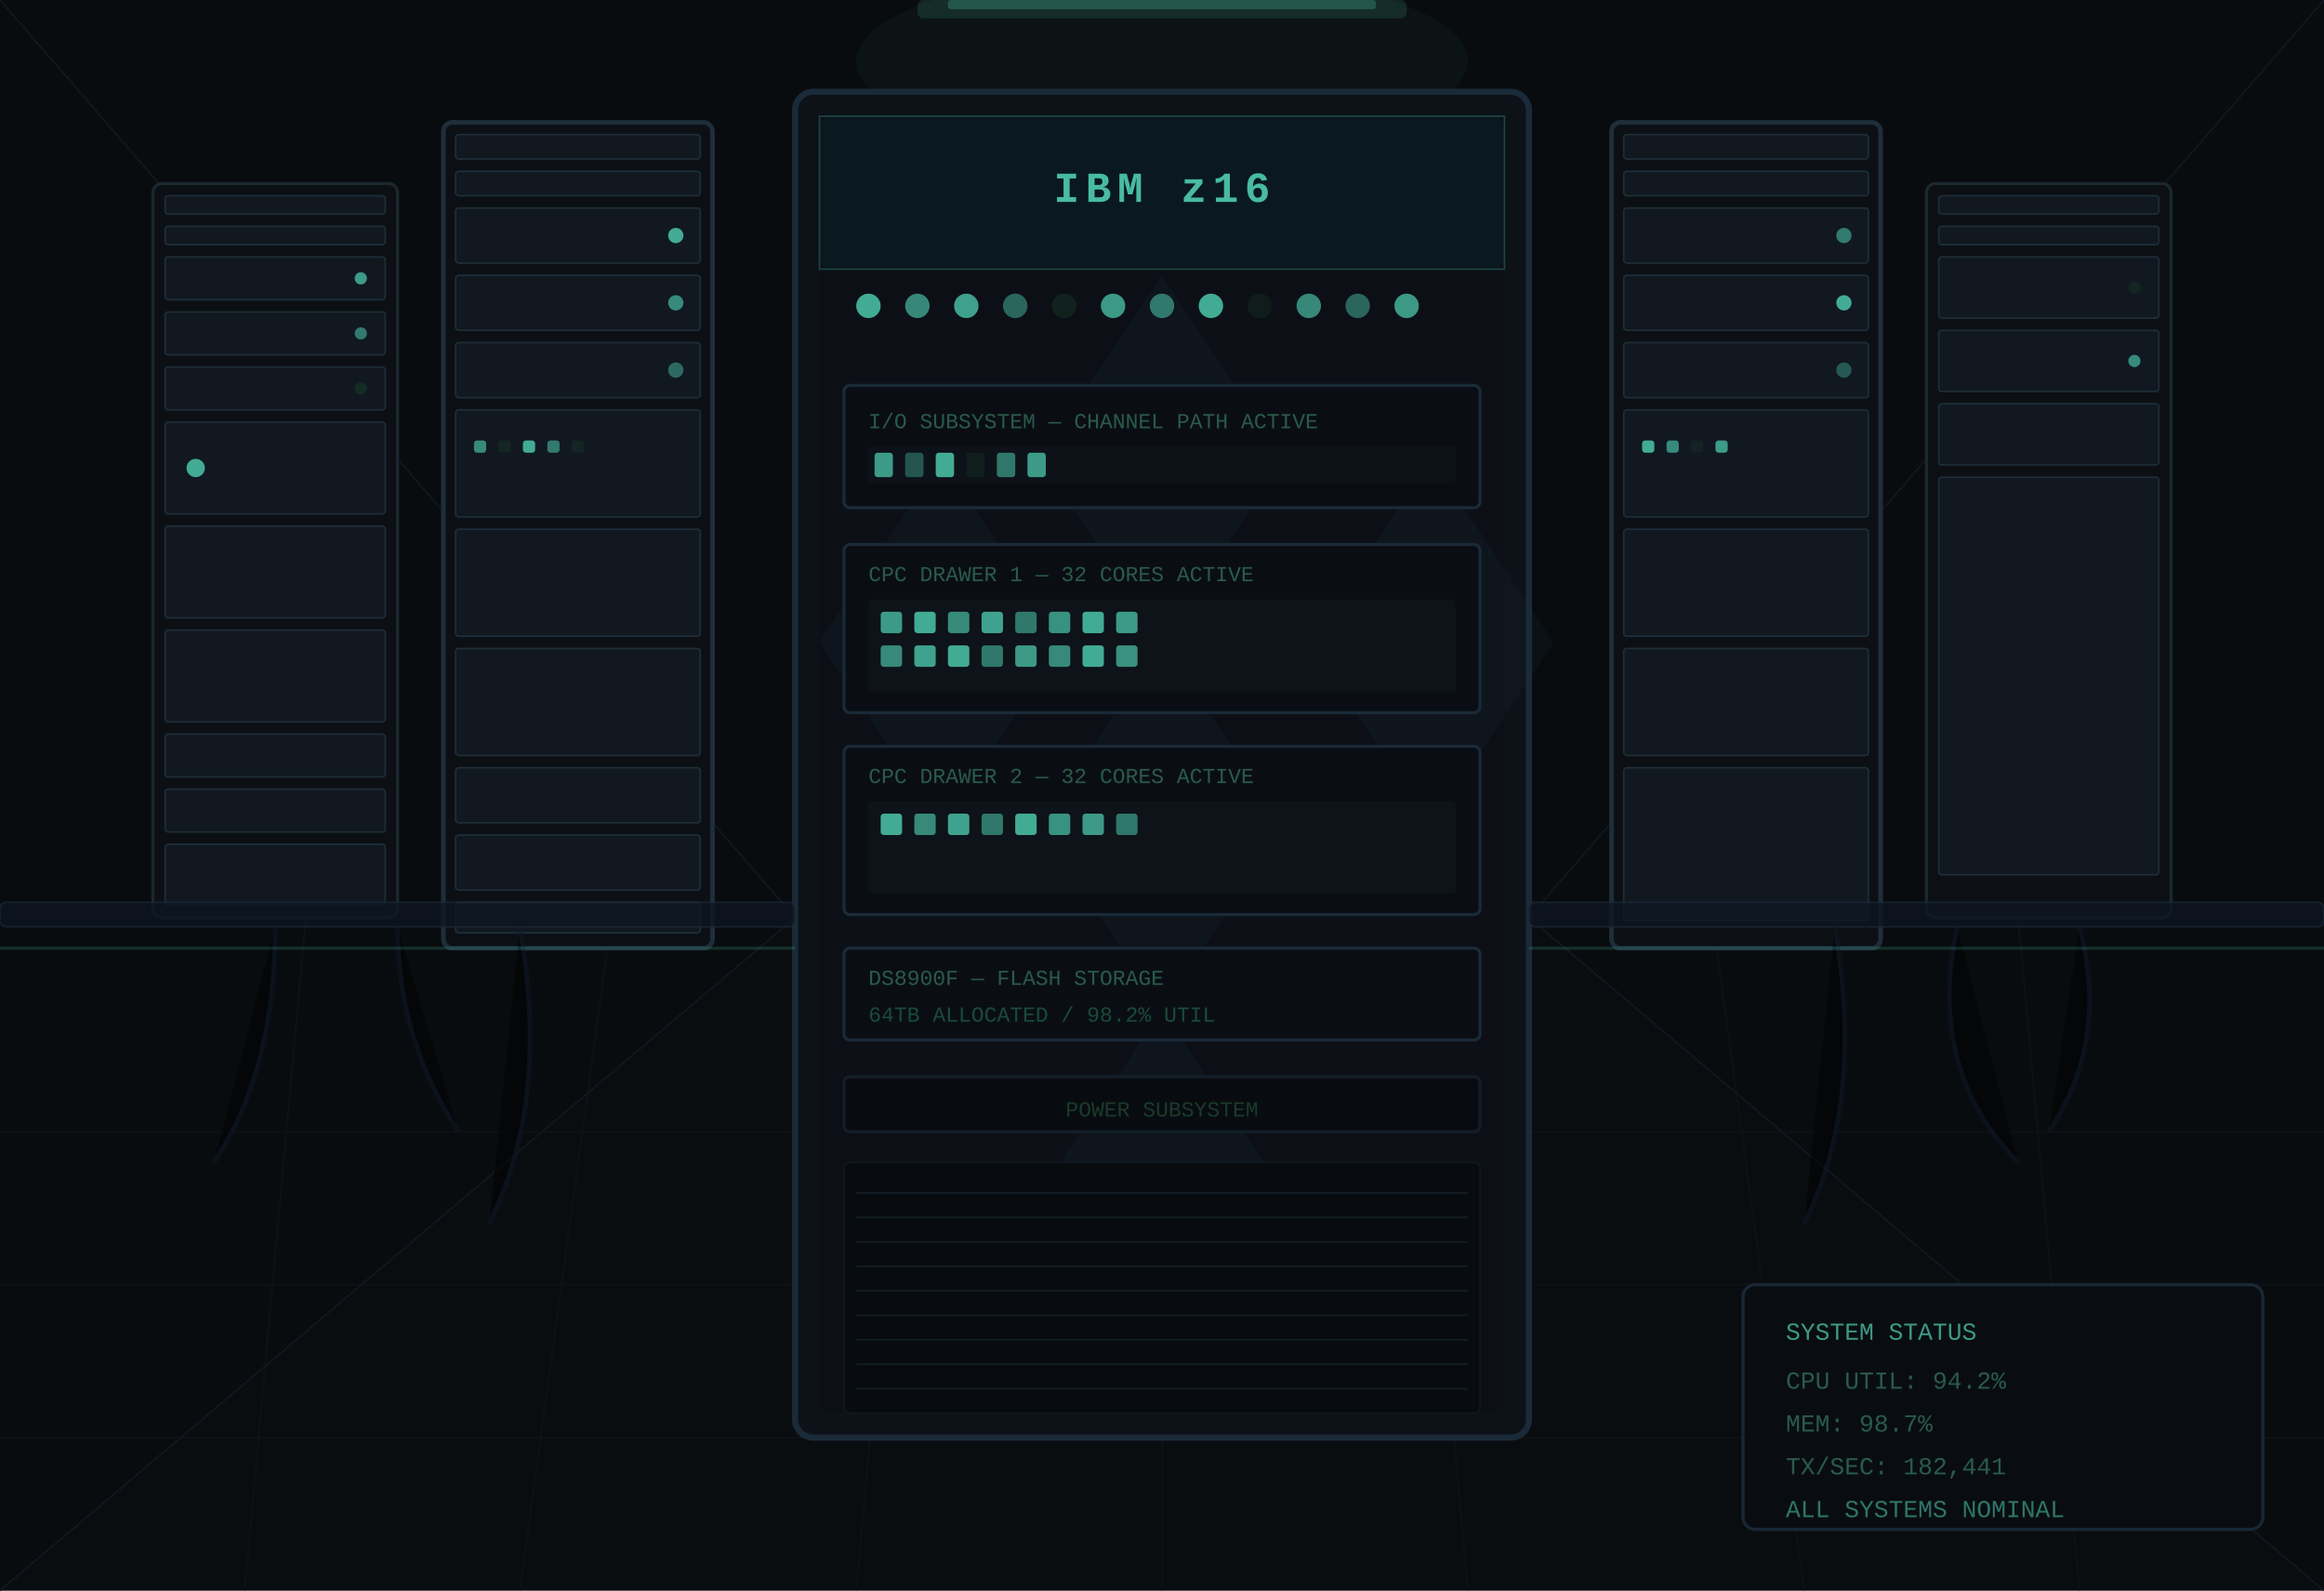
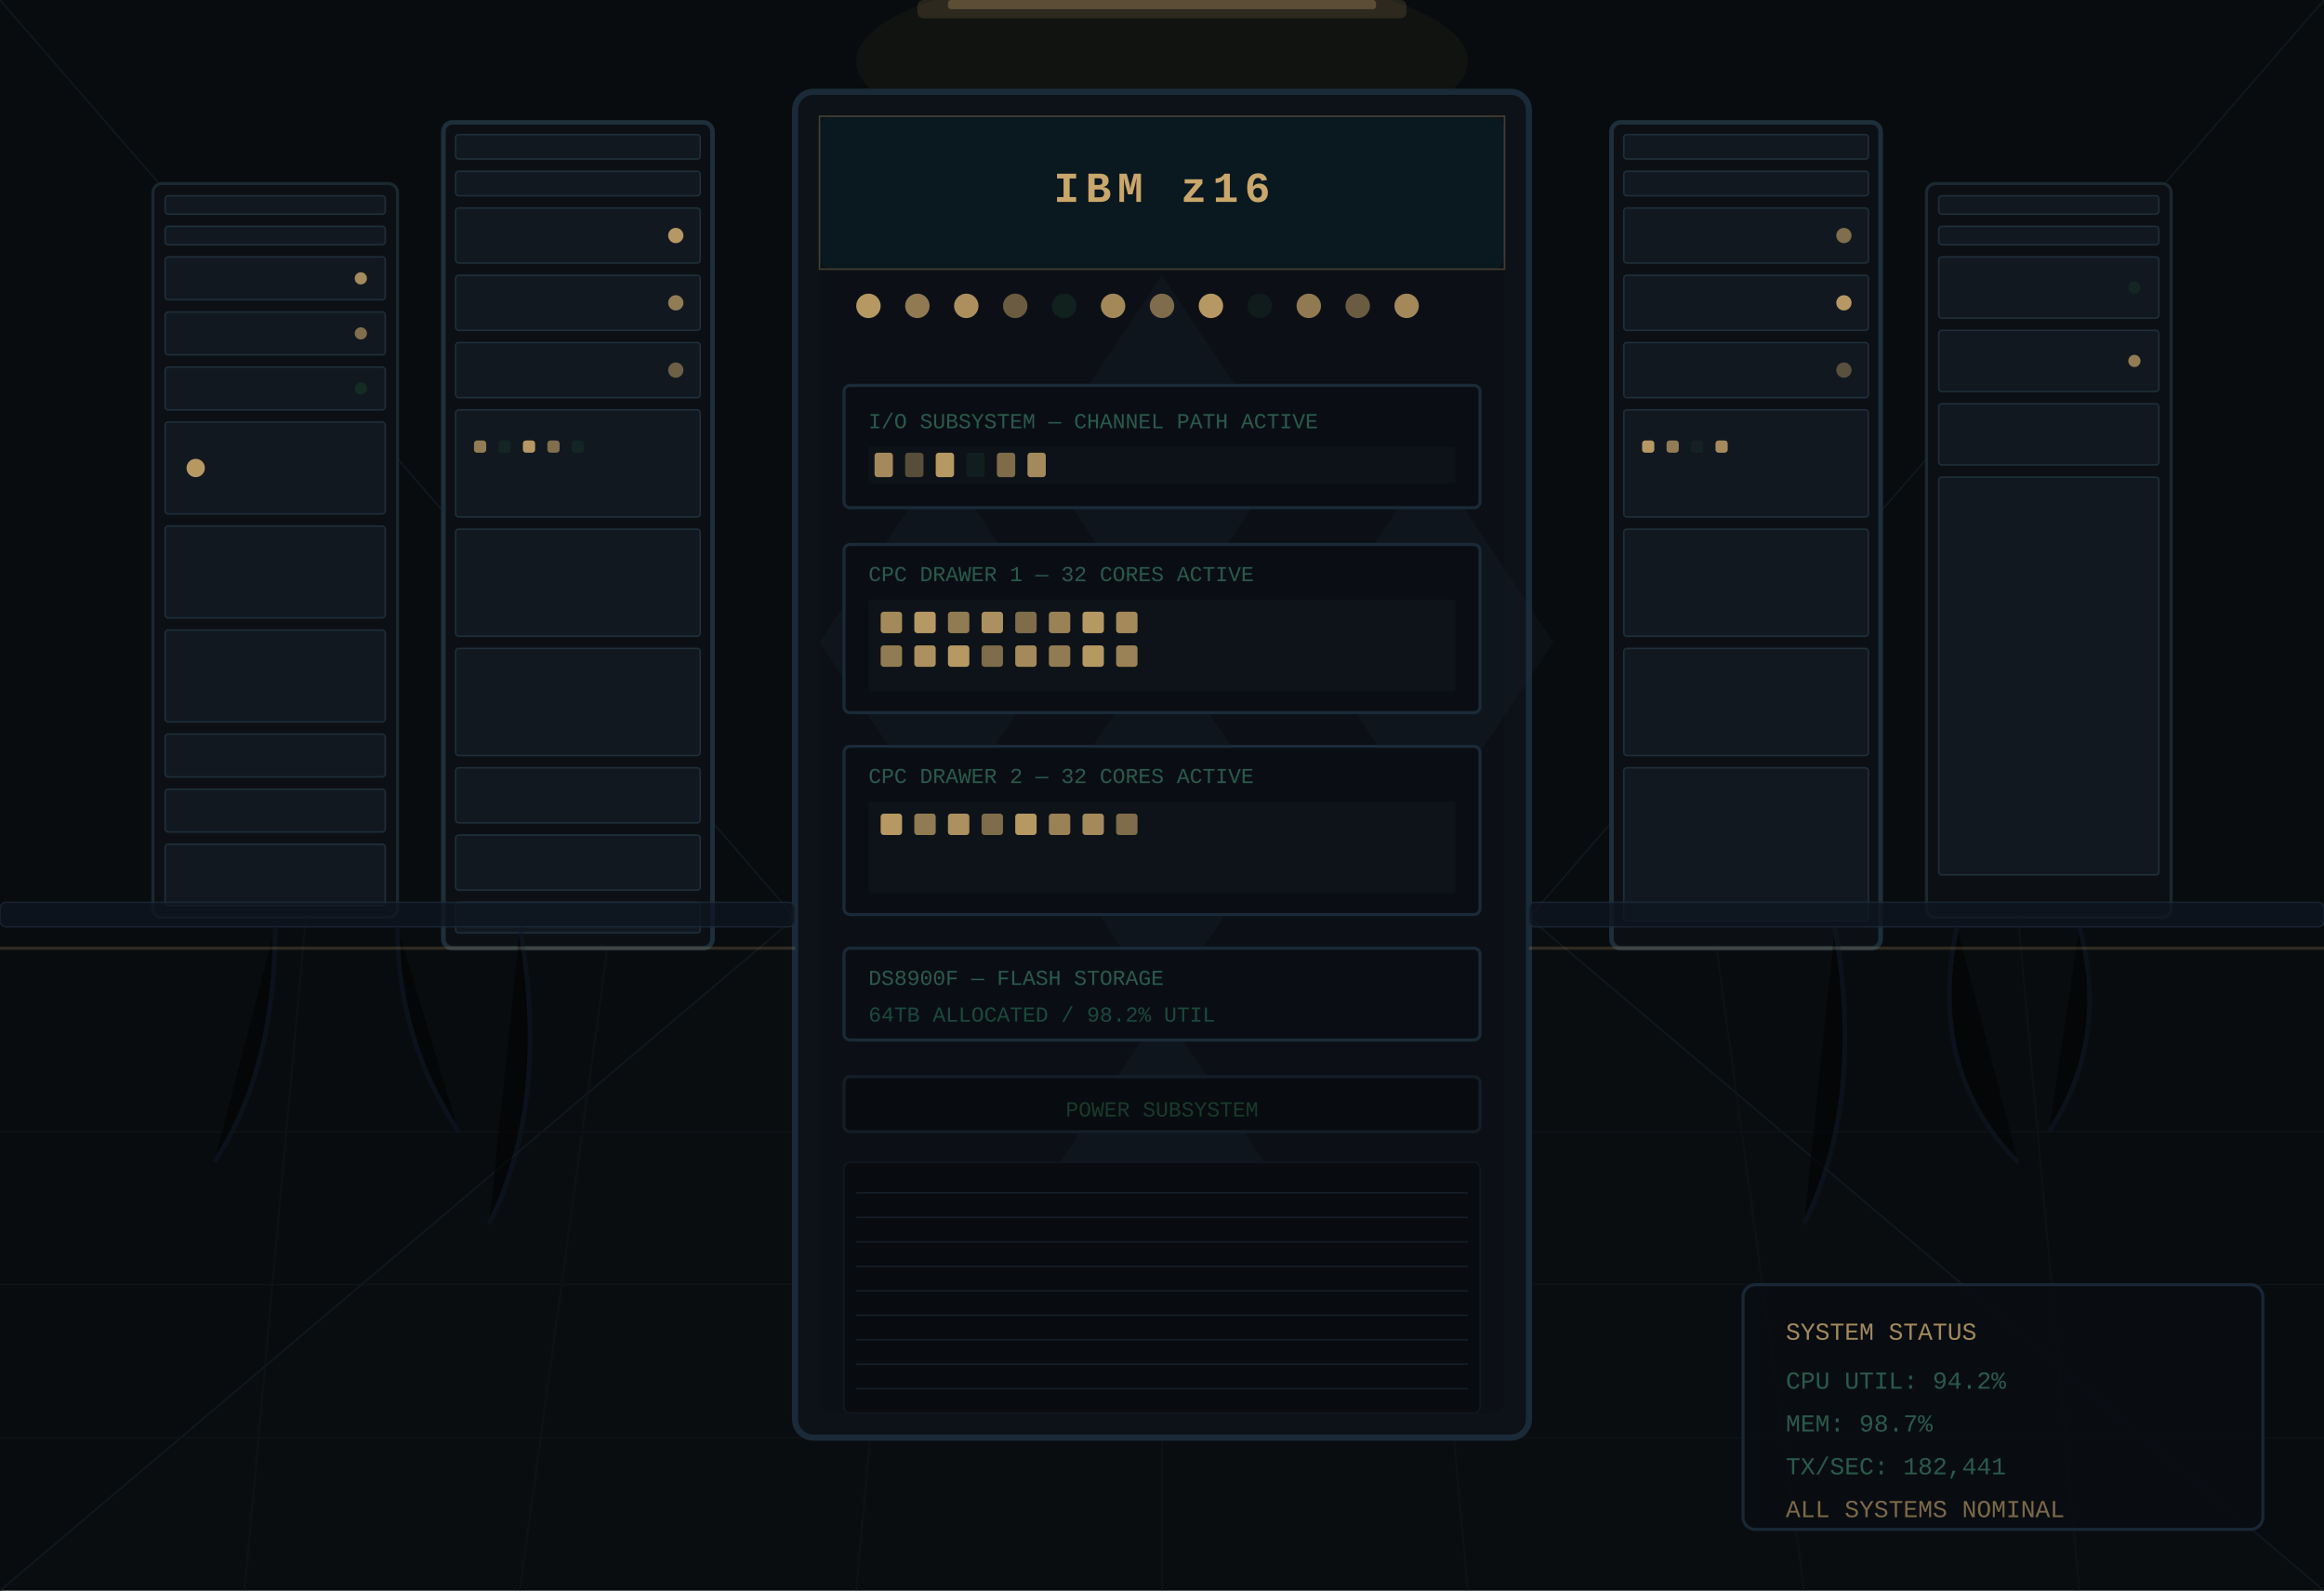
<svg xmlns="http://www.w3.org/2000/svg" viewBox="0 0 760 520" width="760" height="520">
  <rect width="760" height="520" fill="#090c0e" />
  <polygon points="0,520 760,520 500,300 260,300" fill="#0a0d10" opacity="0.6" />
  <line x1="0" y1="520" x2="260" y2="300" stroke="#111820" stroke-width="0.5" />
  <line x1="760" y1="520" x2="500" y2="300" stroke="#111820" stroke-width="0.5" />
  <polygon points="0,0 760,0 500,300 260,300" fill="#090c0e" opacity="0.4" />
  <line x1="0" y1="0" x2="260" y2="300" stroke="#111820" stroke-width="0.5" />
  <line x1="760" y1="0" x2="500" y2="300" stroke="#111820" stroke-width="0.5" />
-   <rect x="300" y="0" width="160" height="6" rx="2" fill="#48bba2" opacity="0.15" />
-   <rect x="310" y="0" width="140" height="3" rx="1" fill="#48bba2" opacity="0.3" />
-   <ellipse cx="380" cy="20" rx="100" ry="30" fill="#48bba2" opacity="0.04" />
+   <rect x="300" y="0" width="160" height="6" rx="2" fill="#c9a66b" opacity="0.15" />
+   <rect x="310" y="0" width="140" height="3" rx="1" fill="#c9a66b" opacity="0.3" />
+   <ellipse cx="380" cy="20" rx="100" ry="30" fill="#c9a66b" opacity="0.04" />
  <g stroke="#0f1418" stroke-width="0.5" opacity="0.7">
    <line x1="0" y1="370" x2="760" y2="370" />
    <line x1="0" y1="420" x2="760" y2="420" />
    <line x1="0" y1="470" x2="760" y2="470" />
    <line x1="100" y1="300" x2="80" y2="520" />
    <line x1="200" y1="300" x2="170" y2="520" />
    <line x1="300" y1="300" x2="280" y2="520" />
    <line x1="380" y1="300" x2="380" y2="520" />
    <line x1="460" y1="300" x2="480" y2="520" />
    <line x1="560" y1="300" x2="590" y2="520" />
    <line x1="660" y1="300" x2="680" y2="520" />
  </g>
  <g transform="translate(50, 60)">
    <rect x="0" y="0" width="80" height="240" rx="3" fill="#0c1014" stroke="#1a2830" stroke-width="1" />
    <g fill="#111820" stroke="#1e2e3a" stroke-width="0.5">
      <rect x="4" y="4" width="72" height="6" rx="1" />
      <rect x="4" y="14" width="72" height="6" rx="1" />
      <rect x="4" y="24" width="72" height="14" rx="1" />
      <rect x="4" y="42" width="72" height="14" rx="1" />
      <rect x="4" y="60" width="72" height="14" rx="1" />
      <rect x="4" y="78" width="72" height="30" rx="1" />
      <rect x="4" y="112" width="72" height="30" rx="1" />
      <rect x="4" y="146" width="72" height="30" rx="1" />
      <rect x="4" y="180" width="72" height="14" rx="1" />
      <rect x="4" y="198" width="72" height="14" rx="1" />
      <rect x="4" y="216" width="72" height="20" rx="1" />
    </g>
-     <circle cx="68" cy="31" r="2" fill="#48bba2" opacity="0.8">
+     <circle cx="68" cy="31" r="2" fill="#c9a66b" opacity="0.8">
      <animate attributeName="opacity" values="0.8;0.1;0.8" dur="0.8s" repeatCount="indefinite" />
    </circle>
-     <circle cx="68" cy="49" r="2" fill="#48bba2" opacity="0.6" />
+     <circle cx="68" cy="49" r="2" fill="#c9a66b" opacity="0.6" />
    <circle cx="68" cy="67" r="2" fill="#1a4a2a" opacity="0.4" />
-     <circle cx="14" cy="93" r="3" fill="#48bba2" opacity="0.9">
+     <circle cx="14" cy="93" r="3" fill="#c9a66b" opacity="0.9">
      <animate attributeName="opacity" values="0.9;0.3;0.9" dur="1.2s" repeatCount="indefinite" />
    </circle>
  </g>
  <g transform="translate(145, 40)">
    <rect x="0" y="0" width="88" height="270" rx="3" fill="#0c1014" stroke="#1e2e3a" stroke-width="1.5" />
    <g fill="#111820" stroke="#1e2e3a" stroke-width="0.5">
      <rect x="4" y="4" width="80" height="8" rx="1" />
      <rect x="4" y="16" width="80" height="8" rx="1" />
      <rect x="4" y="28" width="80" height="18" rx="1" />
      <rect x="4" y="50" width="80" height="18" rx="1" />
      <rect x="4" y="72" width="80" height="18" rx="1" />
      <rect x="4" y="94" width="80" height="35" rx="1" />
      <rect x="4" y="133" width="80" height="35" rx="1" />
      <rect x="4" y="172" width="80" height="35" rx="1" />
      <rect x="4" y="211" width="80" height="18" rx="1" />
      <rect x="4" y="233" width="80" height="18" rx="1" />
      <rect x="4" y="255" width="80" height="10" rx="1" />
    </g>
-     <circle cx="76" cy="37" r="2.5" fill="#48bba2" opacity="0.9">
+     <circle cx="76" cy="37" r="2.5" fill="#c9a66b" opacity="0.9">
      <animate attributeName="opacity" values="0.9;0.2;0.9" dur="0.6s" repeatCount="indefinite" />
    </circle>
-     <circle cx="76" cy="59" r="2.5" fill="#48bba2" opacity="0.7">
+     <circle cx="76" cy="59" r="2.5" fill="#c9a66b" opacity="0.7">
      <animate attributeName="opacity" values="0.7;0.2;0.7" dur="1.1s" repeatCount="indefinite" />
    </circle>
-     <circle cx="76" cy="81" r="2.5" fill="#48bba2" opacity="0.5" />
-     <rect x="10" y="104" width="4" height="4" rx="1" fill="#48bba2" opacity="0.7" />
+     <circle cx="76" cy="81" r="2.5" fill="#c9a66b" opacity="0.5" />
+     <rect x="10" y="104" width="4" height="4" rx="1" fill="#c9a66b" opacity="0.7" />
    <rect x="18" y="104" width="4" height="4" rx="1" fill="#1a3a2a" opacity="0.4" />
-     <rect x="26" y="104" width="4" height="4" rx="1" fill="#48bba2" opacity="0.9" />
-     <rect x="34" y="104" width="4" height="4" rx="1" fill="#48bba2" opacity="0.6" />
+     <rect x="26" y="104" width="4" height="4" rx="1" fill="#c9a66b" opacity="0.9" />
+     <rect x="34" y="104" width="4" height="4" rx="1" fill="#c9a66b" opacity="0.6" />
    <rect x="42" y="104" width="4" height="4" rx="1" fill="#1a3a2a" opacity="0.4" />
  </g>
  <g transform="translate(260, 30)">
    <rect x="0" y="0" width="240" height="440" rx="6" fill="#0d1218" stroke="#1a2a38" stroke-width="2" />
    <rect x="8" y="8" width="224" height="424" rx="4" fill="#0c1016" />
    <g opacity="0.15" fill="#1a3040">
      <polygon points="120,60 160,120 120,180 80,120" />
      <polygon points="120,180 160,240 120,300 80,240" />
      <polygon points="120,300 160,360 120,420 80,360" />
      <polygon points="40,120 80,180 40,240 0,180" transform="translate(8,0)" />
      <polygon points="200,120 240,180 200,240 160,180" transform="translate(8,0)" />
    </g>
    <rect x="8" y="8" width="224" height="50" rx="4" fill="#0a1820" />
-     <rect x="8" y="8" width="224" height="50" rx="0" fill="none" stroke="#48bba2" stroke-width="0.5" opacity="0.3" />
-     <text x="120" y="36" font-family="'Courier New', monospace" font-size="14" fill="#48bba2" text-anchor="middle" font-weight="bold" letter-spacing="2">IBM z16</text>
+     <rect x="8" y="8" width="224" height="50" rx="0" fill="none" stroke="#c9a66b" stroke-width="0.5" opacity="0.3" />
+     <text x="120" y="36" font-family="'Courier New', monospace" font-size="14" fill="#c9a66b" text-anchor="middle" font-weight="bold" letter-spacing="2">IBM z16</text>
    <g transform="translate(24, 70)">
-       <circle cx="0" cy="0" r="4" fill="#48bba2" opacity="0.9">
+       <circle cx="0" cy="0" r="4" fill="#c9a66b" opacity="0.9">
        <animate attributeName="opacity" values="0.9;0.3;0.9" dur="1s" repeatCount="indefinite" />
      </circle>
-       <circle cx="16" cy="0" r="4" fill="#48bba2" opacity="0.7">
+       <circle cx="16" cy="0" r="4" fill="#c9a66b" opacity="0.7">
        <animate attributeName="opacity" values="0.7;0.2;0.7" dur="1.4s" repeatCount="indefinite" />
      </circle>
-       <circle cx="32" cy="0" r="4" fill="#48bba2" opacity="0.85">
+       <circle cx="32" cy="0" r="4" fill="#c9a66b" opacity="0.85">
        <animate attributeName="opacity" values="0.85;0.2;0.85" dur="0.9s" repeatCount="indefinite" />
      </circle>
-       <circle cx="48" cy="0" r="4" fill="#48bba2" opacity="0.5" />
+       <circle cx="48" cy="0" r="4" fill="#c9a66b" opacity="0.5" />
      <circle cx="64" cy="0" r="4" fill="#1a3a2a" opacity="0.4" />
-       <circle cx="80" cy="0" r="4" fill="#48bba2" opacity="0.8">
+       <circle cx="80" cy="0" r="4" fill="#c9a66b" opacity="0.8">
        <animate attributeName="opacity" values="0.8;0.1;0.8" dur="2s" repeatCount="indefinite" />
      </circle>
-       <circle cx="96" cy="0" r="4" fill="#48bba2" opacity="0.6" />
-       <circle cx="112" cy="0" r="4" fill="#48bba2" opacity="0.9">
+       <circle cx="96" cy="0" r="4" fill="#c9a66b" opacity="0.6" />
+       <circle cx="112" cy="0" r="4" fill="#c9a66b" opacity="0.9">
        <animate attributeName="opacity" values="0.9;0.3;0.9" dur="0.7s" repeatCount="indefinite" />
      </circle>
      <circle cx="128" cy="0" r="4" fill="#1a3a2a" opacity="0.3" />
-       <circle cx="144" cy="0" r="4" fill="#48bba2" opacity="0.7" />
-       <circle cx="160" cy="0" r="4" fill="#48bba2" opacity="0.5" />
-       <circle cx="176" cy="0" r="4" fill="#48bba2" opacity="0.8">
+       <circle cx="144" cy="0" r="4" fill="#c9a66b" opacity="0.7" />
+       <circle cx="160" cy="0" r="4" fill="#c9a66b" opacity="0.5" />
+       <circle cx="176" cy="0" r="4" fill="#c9a66b" opacity="0.8">
        <animate attributeName="opacity" values="0.8;0.2;0.8" dur="1.6s" repeatCount="indefinite" />
      </circle>
    </g>
    <g transform="translate(16, 96)">
      <rect x="0" y="0" width="208" height="40" rx="2" fill="#0a0e14" stroke="#1a2a38" stroke-width="1" />
      <text x="8" y="14" font-family="'Courier New', monospace" font-size="7" fill="#2a5a4a">I/O SUBSYSTEM — CHANNEL PATH ACTIVE</text>
      <rect x="8" y="20" width="192" height="12" rx="1" fill="#0c1218" />
-       <rect x="10" y="22" width="6" height="8" rx="1" fill="#48bba2" opacity="0.8">
+       <rect x="10" y="22" width="6" height="8" rx="1" fill="#c9a66b" opacity="0.8">
        <animate attributeName="opacity" values="0.8;0.1;0.8" dur="0.5s" repeatCount="indefinite" />
      </rect>
-       <rect x="20" y="22" width="6" height="8" rx="1" fill="#48bba2" opacity="0.4" />
-       <rect x="30" y="22" width="6" height="8" rx="1" fill="#48bba2" opacity="0.9">
+       <rect x="20" y="22" width="6" height="8" rx="1" fill="#c9a66b" opacity="0.4" />
+       <rect x="30" y="22" width="6" height="8" rx="1" fill="#c9a66b" opacity="0.9">
        <animate attributeName="opacity" values="0.9;0.1;0.9" dur="0.7s" repeatCount="indefinite" />
      </rect>
      <rect x="40" y="22" width="6" height="8" rx="1" fill="#1a3a2a" opacity="0.3" />
-       <rect x="50" y="22" width="6" height="8" rx="1" fill="#48bba2" opacity="0.6" />
-       <rect x="60" y="22" width="6" height="8" rx="1" fill="#48bba2" opacity="0.8">
+       <rect x="50" y="22" width="6" height="8" rx="1" fill="#c9a66b" opacity="0.6" />
+       <rect x="60" y="22" width="6" height="8" rx="1" fill="#c9a66b" opacity="0.8">
        <animate attributeName="opacity" values="0.8;0.2;0.8" dur="0.9s" repeatCount="indefinite" />
      </rect>
    </g>
    <g transform="translate(16, 148)">
      <rect x="0" y="0" width="208" height="55" rx="2" fill="#0a0e14" stroke="#1a2a38" stroke-width="1" />
      <text x="8" y="12" font-family="'Courier New', monospace" font-size="7" fill="#2a5a4a">CPC DRAWER 1 — 32 CORES ACTIVE</text>
      <rect x="8" y="18" width="192" height="30" rx="1" fill="#0d1318" />
-       <g fill="#48bba2">
+       <g fill="#c9a66b">
        <rect x="12" y="22" width="7" height="7" rx="1" opacity="0.8" />
        <rect x="23" y="22" width="7" height="7" rx="1" opacity="0.9">
          <animate attributeName="opacity" values="0.9;0.4;0.9" dur="0.8s" repeatCount="indefinite" />
        </rect>
        <rect x="34" y="22" width="7" height="7" rx="1" opacity="0.7" />
        <rect x="45" y="22" width="7" height="7" rx="1" opacity="0.85" />
        <rect x="56" y="22" width="7" height="7" rx="1" opacity="0.6">
          <animate attributeName="opacity" values="0.6;0.9;0.6" dur="1.1s" repeatCount="indefinite" />
        </rect>
        <rect x="67" y="22" width="7" height="7" rx="1" opacity="0.75" />
        <rect x="78" y="22" width="7" height="7" rx="1" opacity="0.9">
          <animate attributeName="opacity" values="0.9;0.3;0.9" dur="0.6s" repeatCount="indefinite" />
        </rect>
        <rect x="89" y="22" width="7" height="7" rx="1" opacity="0.8" />
        <rect x="12" y="33" width="7" height="7" rx="1" opacity="0.7" />
        <rect x="23" y="33" width="7" height="7" rx="1" opacity="0.85" />
        <rect x="34" y="33" width="7" height="7" rx="1" opacity="0.9">
          <animate attributeName="opacity" values="0.9;0.4;0.9" dur="1.3s" repeatCount="indefinite" />
        </rect>
        <rect x="45" y="33" width="7" height="7" rx="1" opacity="0.6" />
        <rect x="56" y="33" width="7" height="7" rx="1" opacity="0.8" />
        <rect x="67" y="33" width="7" height="7" rx="1" opacity="0.7">
          <animate attributeName="opacity" values="0.7;0.2;0.7" dur="0.9s" repeatCount="indefinite" />
        </rect>
        <rect x="78" y="33" width="7" height="7" rx="1" opacity="0.9" />
        <rect x="89" y="33" width="7" height="7" rx="1" opacity="0.75" />
      </g>
    </g>
    <g transform="translate(16, 214)">
      <rect x="0" y="0" width="208" height="55" rx="2" fill="#0a0e14" stroke="#1a2a38" stroke-width="1" />
      <text x="8" y="12" font-family="'Courier New', monospace" font-size="7" fill="#2a5a4a">CPC DRAWER 2 — 32 CORES ACTIVE</text>
      <rect x="8" y="18" width="192" height="30" rx="1" fill="#0d1318" />
-       <g fill="#48bba2">
+       <g fill="#c9a66b">
        <rect x="12" y="22" width="7" height="7" rx="1" opacity="0.9" />
        <rect x="23" y="22" width="7" height="7" rx="1" opacity="0.7" />
        <rect x="34" y="22" width="7" height="7" rx="1" opacity="0.85">
          <animate attributeName="opacity" values="0.85;0.3;0.85" dur="0.7s" repeatCount="indefinite" />
        </rect>
        <rect x="45" y="22" width="7" height="7" rx="1" opacity="0.6" />
        <rect x="56" y="22" width="7" height="7" rx="1" opacity="0.9" />
        <rect x="67" y="22" width="7" height="7" rx="1" opacity="0.75">
          <animate attributeName="opacity" values="0.75;0.2;0.75" dur="1.4s" repeatCount="indefinite" />
        </rect>
        <rect x="78" y="22" width="7" height="7" rx="1" opacity="0.8" />
        <rect x="89" y="22" width="7" height="7" rx="1" opacity="0.6" />
      </g>
    </g>
    <g transform="translate(16, 280)">
      <rect x="0" y="0" width="208" height="30" rx="2" fill="#0a0e14" stroke="#1a2a38" stroke-width="1" />
      <text x="8" y="12" font-family="'Courier New', monospace" font-size="7" fill="#2a5a4a">DS8900F — FLASH STORAGE</text>
      <text x="8" y="24" font-family="'Courier New', monospace" font-size="7" fill="#1a4a3a">64TB ALLOCATED / 98.2% UTIL</text>
    </g>
    <rect x="16" y="322" width="208" height="18" rx="2" fill="#080c10" stroke="#141e28" stroke-width="1" />
    <text x="120" y="335" font-family="'Courier New', monospace" font-size="7" fill="#1a3a2a" text-anchor="middle">POWER SUBSYSTEM</text>
    <rect x="16" y="350" width="208" height="82" rx="2" fill="#080c10" stroke="#101820" stroke-width="0.5" />
    <g stroke="#141e28" stroke-width="0.5">
      <line x1="20" y1="360" x2="220" y2="360" />
      <line x1="20" y1="368" x2="220" y2="368" />
      <line x1="20" y1="376" x2="220" y2="376" />
      <line x1="20" y1="384" x2="220" y2="384" />
      <line x1="20" y1="392" x2="220" y2="392" />
      <line x1="20" y1="400" x2="220" y2="400" />
      <line x1="20" y1="408" x2="220" y2="408" />
      <line x1="20" y1="416" x2="220" y2="416" />
      <line x1="20" y1="424" x2="220" y2="424" />
    </g>
  </g>
  <g transform="translate(527, 40)">
    <rect x="0" y="0" width="88" height="270" rx="3" fill="#0c1014" stroke="#1e2e3a" stroke-width="1.5" />
    <g fill="#111820" stroke="#1e2e3a" stroke-width="0.5">
      <rect x="4" y="4" width="80" height="8" rx="1" />
      <rect x="4" y="16" width="80" height="8" rx="1" />
      <rect x="4" y="28" width="80" height="18" rx="1" />
      <rect x="4" y="50" width="80" height="18" rx="1" />
      <rect x="4" y="72" width="80" height="18" rx="1" />
      <rect x="4" y="94" width="80" height="35" rx="1" />
      <rect x="4" y="133" width="80" height="35" rx="1" />
      <rect x="4" y="172" width="80" height="35" rx="1" />
      <rect x="4" y="211" width="80" height="50" rx="1" />
    </g>
-     <circle cx="76" cy="37" r="2.5" fill="#48bba2" opacity="0.6" />
-     <circle cx="76" cy="59" r="2.5" fill="#48bba2" opacity="0.9">
+     <circle cx="76" cy="37" r="2.5" fill="#c9a66b" opacity="0.6" />
+     <circle cx="76" cy="59" r="2.5" fill="#c9a66b" opacity="0.9">
      <animate attributeName="opacity" values="0.9;0.2;0.9" dur="0.8s" repeatCount="indefinite" />
    </circle>
-     <circle cx="76" cy="81" r="2.5" fill="#48bba2" opacity="0.4" />
-     <rect x="10" y="104" width="4" height="4" rx="1" fill="#48bba2" opacity="0.9">
+     <circle cx="76" cy="81" r="2.5" fill="#c9a66b" opacity="0.4" />
+     <rect x="10" y="104" width="4" height="4" rx="1" fill="#c9a66b" opacity="0.9">
      <animate attributeName="opacity" values="0.9;0.1;0.9" dur="0.5s" repeatCount="indefinite" />
    </rect>
-     <rect x="18" y="104" width="4" height="4" rx="1" fill="#48bba2" opacity="0.7" />
+     <rect x="18" y="104" width="4" height="4" rx="1" fill="#c9a66b" opacity="0.7" />
    <rect x="26" y="104" width="4" height="4" rx="1" fill="#1a3a2a" opacity="0.3" />
-     <rect x="34" y="104" width="4" height="4" rx="1" fill="#48bba2" opacity="0.8" />
+     <rect x="34" y="104" width="4" height="4" rx="1" fill="#c9a66b" opacity="0.8" />
  </g>
  <g transform="translate(630, 60)">
    <rect x="0" y="0" width="80" height="240" rx="3" fill="#0c1014" stroke="#1a2830" stroke-width="1" />
    <g fill="#111820" stroke="#1e2e3a" stroke-width="0.5">
      <rect x="4" y="4" width="72" height="6" rx="1" />
      <rect x="4" y="14" width="72" height="6" rx="1" />
      <rect x="4" y="24" width="72" height="20" rx="1" />
      <rect x="4" y="48" width="72" height="20" rx="1" />
      <rect x="4" y="72" width="72" height="20" rx="1" />
      <rect x="4" y="96" width="72" height="130" rx="1" />
    </g>
    <circle cx="68" cy="34" r="2" fill="#1a3a2a" opacity="0.4" />
-     <circle cx="68" cy="58" r="2" fill="#48bba2" opacity="0.7">
+     <circle cx="68" cy="58" r="2" fill="#c9a66b" opacity="0.7">
      <animate attributeName="opacity" values="0.7;0.2;0.7" dur="1.3s" repeatCount="indefinite" />
    </circle>
  </g>
  <rect x="0" y="295" width="260" height="8" rx="2" fill="#0e1520" stroke="#1a2838" stroke-width="0.5" opacity="0.8" />
  <rect x="500" y="295" width="260" height="8" rx="2" fill="#0e1520" stroke="#1a2838" stroke-width="0.5" opacity="0.8" />
  <g stroke="#0e1828" stroke-width="1.5" opacity="0.5">
    <path d="M90 303 Q90 350 70 380" />
    <path d="M130 303 Q130 340 150 370" />
    <path d="M170 303 Q180 360 160 400" />
    <path d="M600 303 Q610 360 590 400" />
    <path d="M640 303 Q630 350 660 380" />
    <path d="M680 303 Q690 340 670 370" />
  </g>
-   <path d="M0 310 Q130 310 260 310" stroke="#48bba2" stroke-width="1" fill="none" opacity="0.2" />
-   <path d="M500 310 Q630 310 760 310" stroke="#48bba2" stroke-width="1" fill="none" opacity="0.2" />
+   <path d="M0 310 Q130 310 260 310" stroke="#c9a66b" stroke-width="1" fill="none" opacity="0.2" />
+   <path d="M500 310 Q630 310 760 310" stroke="#c9a66b" stroke-width="1" fill="none" opacity="0.2" />
  <rect x="570" y="420" width="170" height="80" rx="4" fill="#090d12" stroke="#1a2838" stroke-width="1" opacity="0.95" />
-   <text x="584" y="438" font-family="'Courier New', monospace" font-size="8" fill="#48bba2" opacity="0.8">SYSTEM STATUS</text>
+   <text x="584" y="438" font-family="'Courier New', monospace" font-size="8" fill="#c9a66b" opacity="0.8">SYSTEM STATUS</text>
  <text x="584" y="454" font-family="'Courier New', monospace" font-size="8" fill="#2a5a4a">CPU UTIL:  94.2%</text>
  <text x="584" y="468" font-family="'Courier New', monospace" font-size="8" fill="#2a5a4a">MEM:       98.7%</text>
  <text x="584" y="482" font-family="'Courier New', monospace" font-size="8" fill="#2a5a4a">TX/SEC:    182,441</text>
-   <text x="584" y="496" font-family="'Courier New', monospace" font-size="8" fill="#48bba2" opacity="0.6">ALL SYSTEMS NOMINAL</text>
+   <text x="584" y="496" font-family="'Courier New', monospace" font-size="8" fill="#c9a66b" opacity="0.6">ALL SYSTEMS NOMINAL</text>
</svg>
